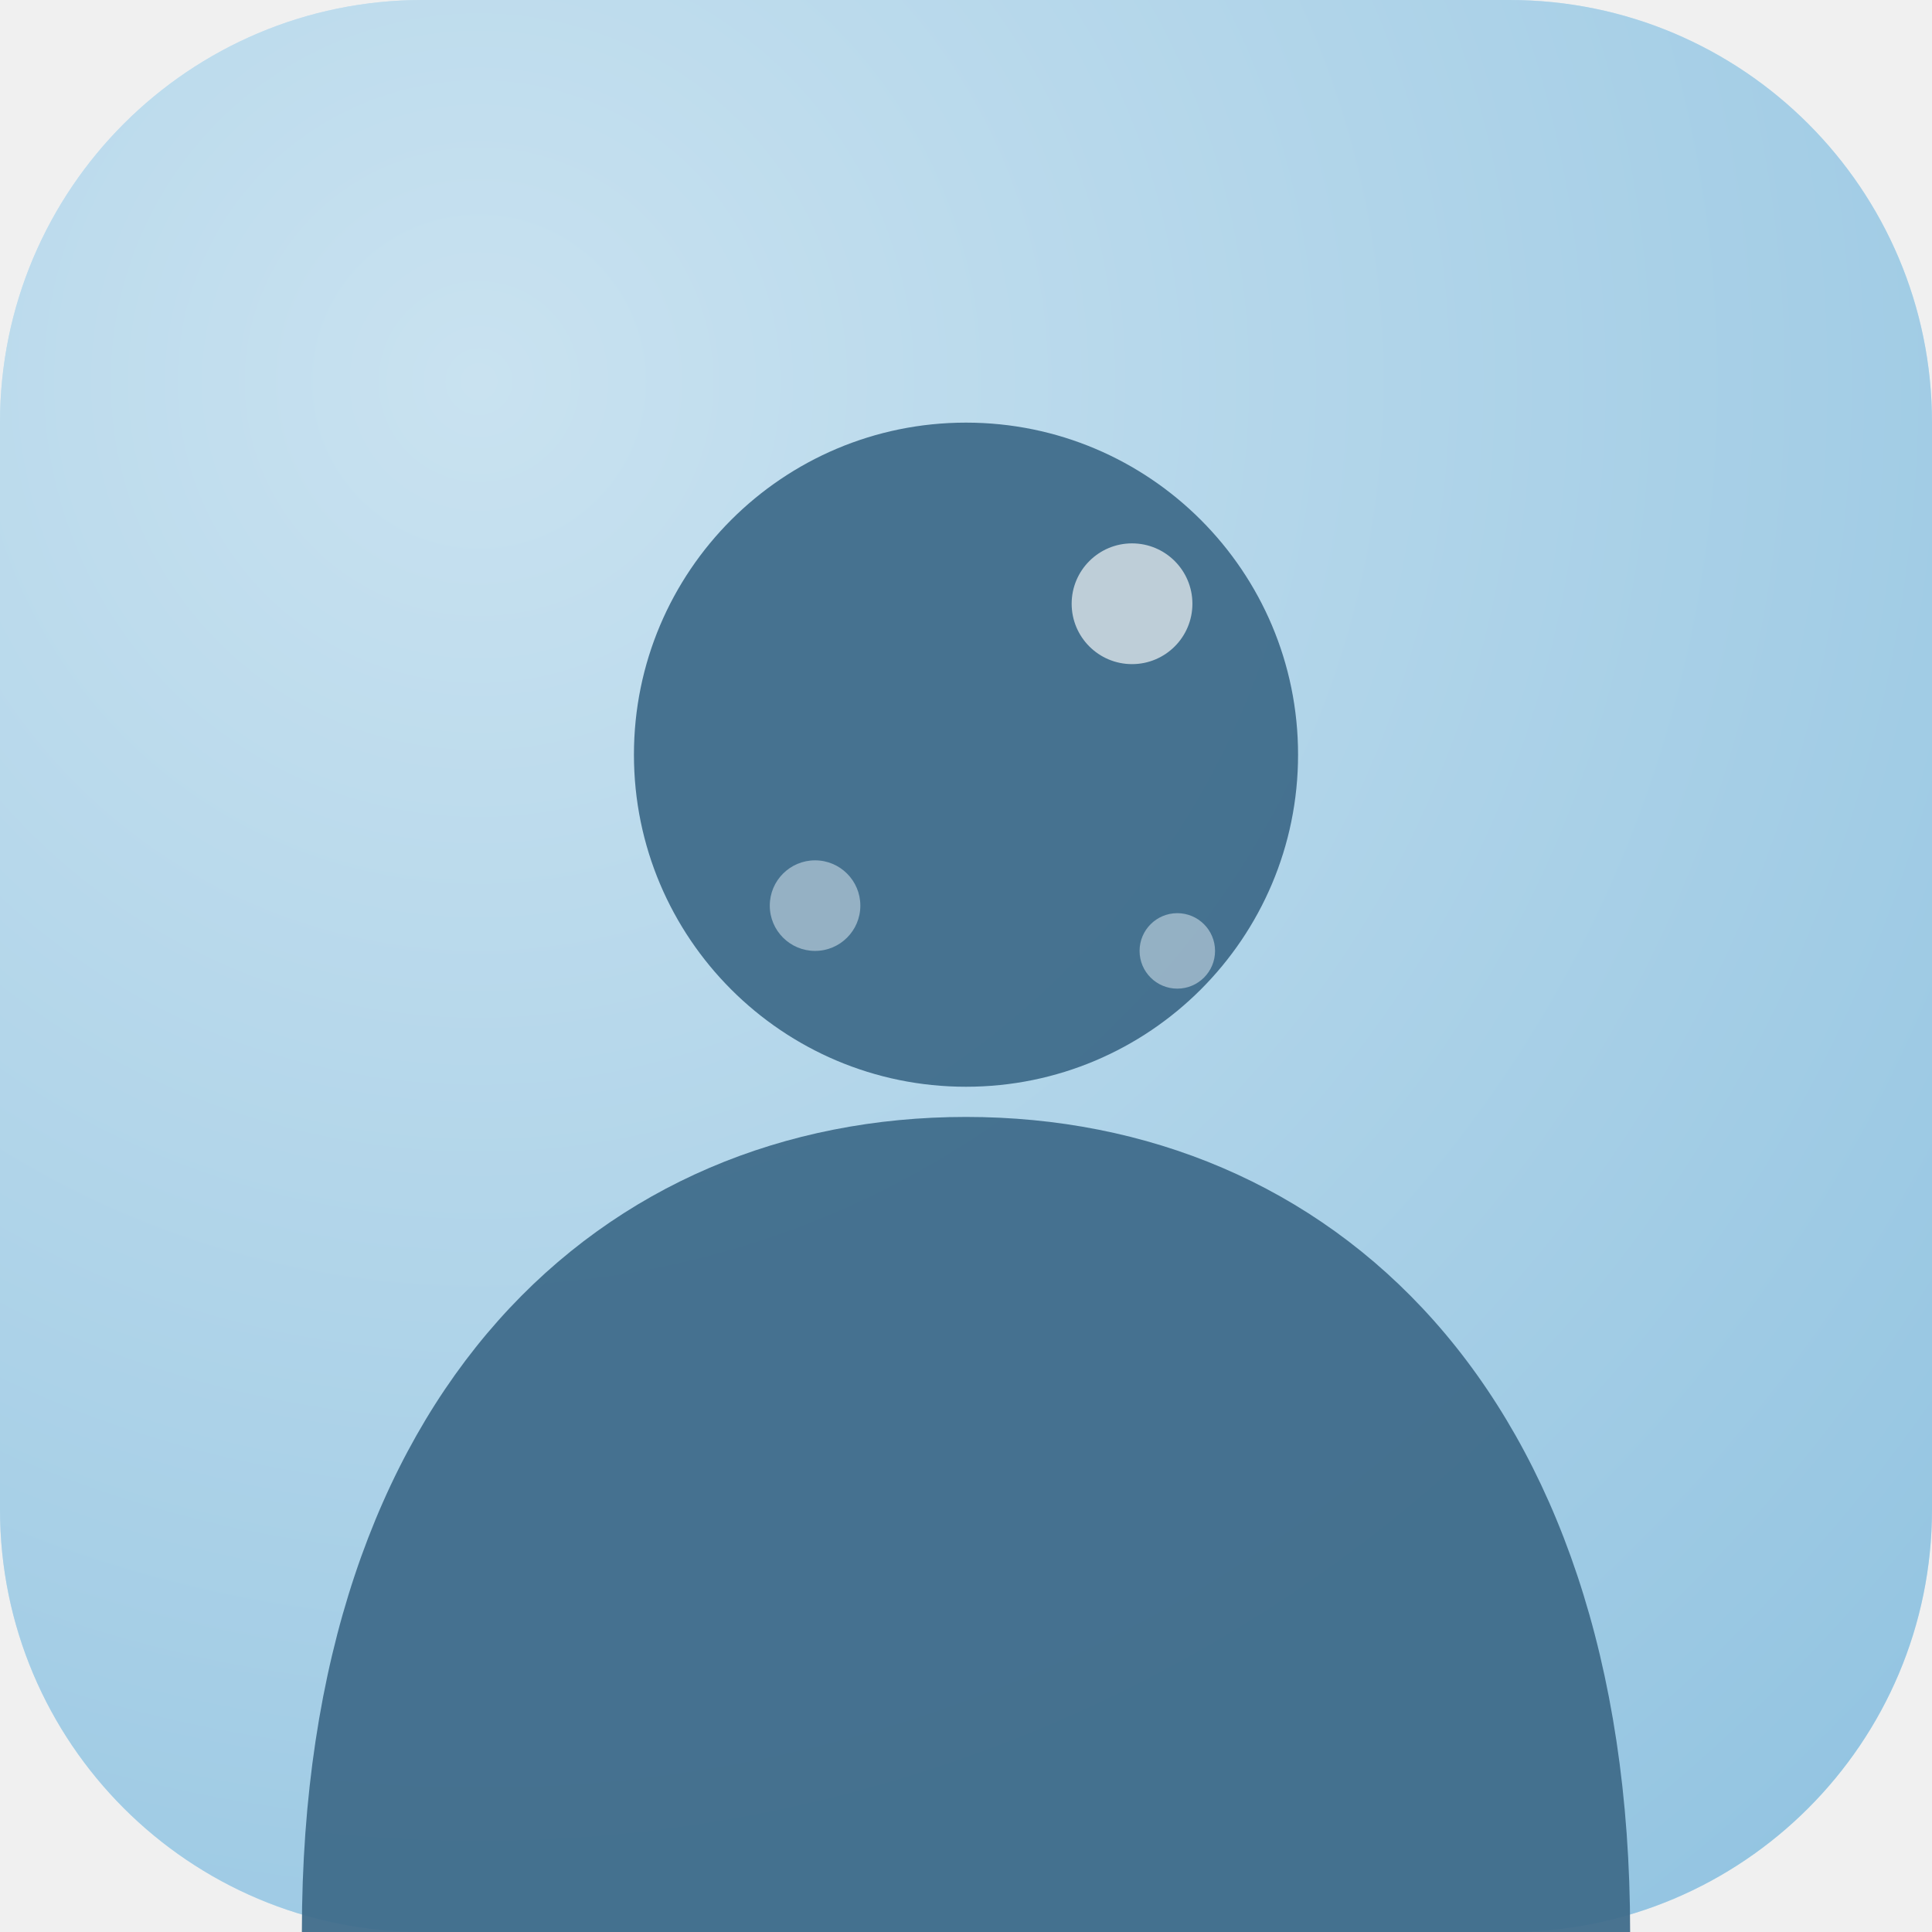
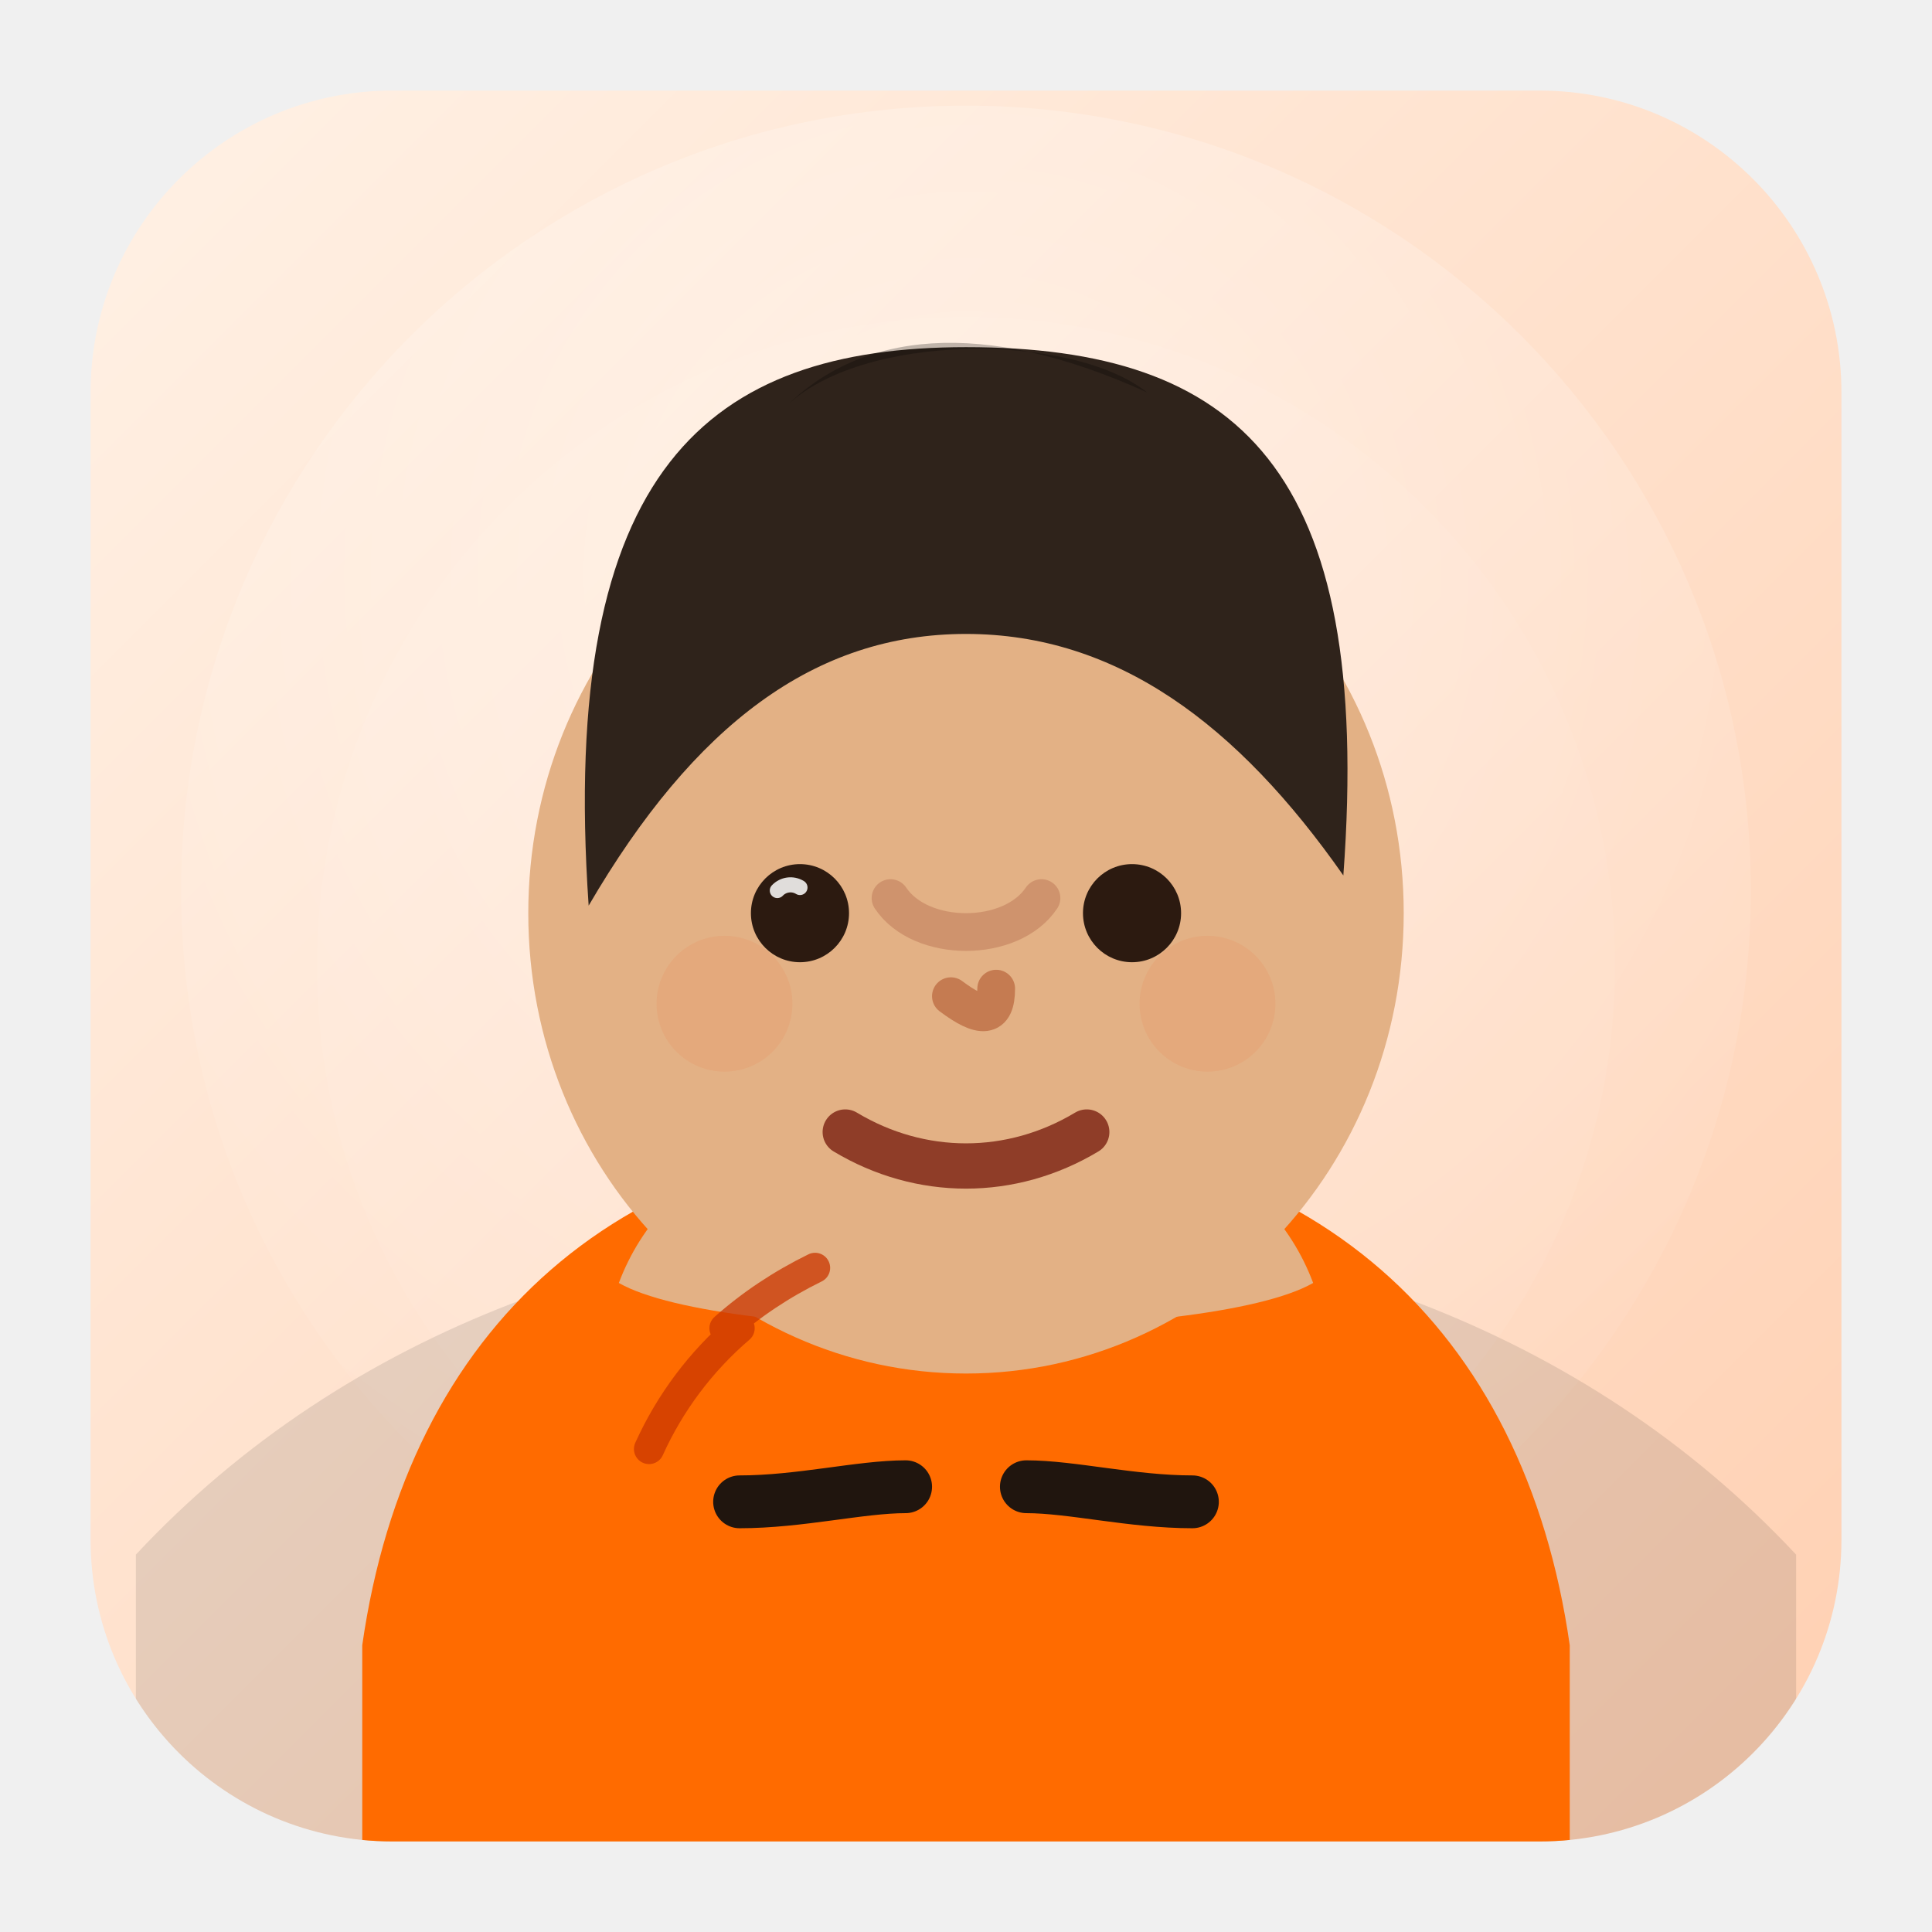
- <svg xmlns="http://www.w3.org/2000/svg" viewBox="0 0 128 128">
+ <svg viewBox="0 0 256 256" role="img" aria-label="Serdar — 2ElBul avatar">
  <defs>
-     <radialGradient id="g" cx="0.25" cy="0.2" r="1.1">
-       <stop offset="0" stop-color="#C9E2F0" />
-       <stop offset="1" stop-color="#8FC2E0" />
+     <linearGradient id="bg-g" x1="0" y1="0" x2="1" y2="1">
+       <stop offset="0" stop-color="#fff1e5" />
+       <stop offset="1" stop-color="#ffd0b2" />
+     </linearGradient>
+     <radialGradient id="glow-g" cx="0.5" cy="0.3" r="0.75">
+       <stop offset="0" stop-color="#ffffff" stop-opacity="0.35" />
+       <stop offset="1" stop-color="#ffffff" stop-opacity="0" />
    </radialGradient>
+     <clipPath id="clip-g">
+       <rect x="12" y="12" width="232" height="232" rx="40" />
+     </clipPath>
  </defs>
-   <rect width="128" height="128" rx="28" fill="#C9E2F0" />
-   <rect width="128" height="128" rx="28" fill="url(#g)" />
-   <circle cx="64" cy="50" r="22" fill="#3F6B8A" opacity="0.94" />
-   <path d="M20 128 C20 92 40 74 64 74 C88 74 108 92 108 128 Z" fill="#3F6B8A" opacity="0.94" />
-   <circle cx="75" cy="40" r="4" fill="#FFFFFF" opacity="0.65" />
-   <circle cx="54" cy="60" r="3" fill="#E3F0F8" opacity="0.5" />
-   <circle cx="78" cy="63" r="2.5" fill="#E3F0F8" opacity="0.5" />
+   <g clip-path="url(#clip-g)">
+     <rect x="12" y="12" width="232" height="232" rx="40" fill="url(#bg-g)" />
+     <circle cx="128" cy="118" r="104" fill="url(#glow-g)" />
+     <circle cx="128" cy="128" r="86" fill="#ffffff" opacity="0.05" />
+     <path d="M18 206 C46 176 86 162 128 162 C170 162 210 176 238 206 L238 244 L18 244 Z" fill="#000" opacity="0.10" />
+     <path d="M48 218 C54 176 82 150 128 150 C174 150 202 176 208 218 L208 248 L48 248 Z" fill="#ff6b00" />
+     <path d="M82 170 C88 154 106 146 128 146 C150 146 168 154 174 170 C160 178 96 178 82 170 Z" fill="#e3b185" />
+     <ellipse cx="128" cy="121" rx="58" ry="61" fill="#e3b185" />
+     <path d="M78 120 C74 62 94 46 128 46 C164 46 182 62 178 116 C164 96 148 84 128 84 C108 84 92 96 78 120 Z" fill="#2f231b" />
+     <path d="M104 54 C114 44 142 44 152 52 C130 42 114 44 104 54 Z" fill="#000" opacity="0.25" />
+     <path d="M118 119 C122 125 134 125 138 119" fill="none" stroke="#8a2b18" stroke-width="5" stroke-linecap="round" opacity="0.22" />
+     <g fill="#2c1a10">
+       <circle cx="106" cy="121" r="6.5" />
+       <circle cx="150" cy="121" r="6.5" />
+     </g>
+     <path d="M103 118 a2.4 2.4 0 0 1 3-0.4" fill="none" stroke="#fff" stroke-width="2" stroke-linecap="round" opacity="0.85" />
+     <path d="M98 199 C106 199 114 197 120 197" fill="none" stroke="#20150e" stroke-width="7" stroke-linecap="round" />
+     <path d="M136 197 C142 197 150 199 158 199" fill="none" stroke="#20150e" stroke-width="7" stroke-linecap="round" />
+     <path d="M126 132 C130 135 132 135 132 131" fill="none" stroke="#b0572e" stroke-width="5" stroke-linecap="round" opacity="0.6" />
+     <path d="M112 150 C122 156 134 156 144 150" fill="none" stroke="#7a2010" stroke-width="6" stroke-linecap="round" opacity="0.8" />
+     <path d="M86 192 A46 46 0 0 1 98 176 M96 176 A54 44 0 0 1 108 168" fill="none" stroke="#c93600" stroke-width="4" stroke-linecap="round" opacity="0.75" />
+     <circle cx="96" cy="133" r="9" fill="#eb7d4a" opacity="0.16" />
+     <circle cx="160" cy="133" r="9" fill="#eb7d4a" opacity="0.16" />
+   </g>
</svg>
